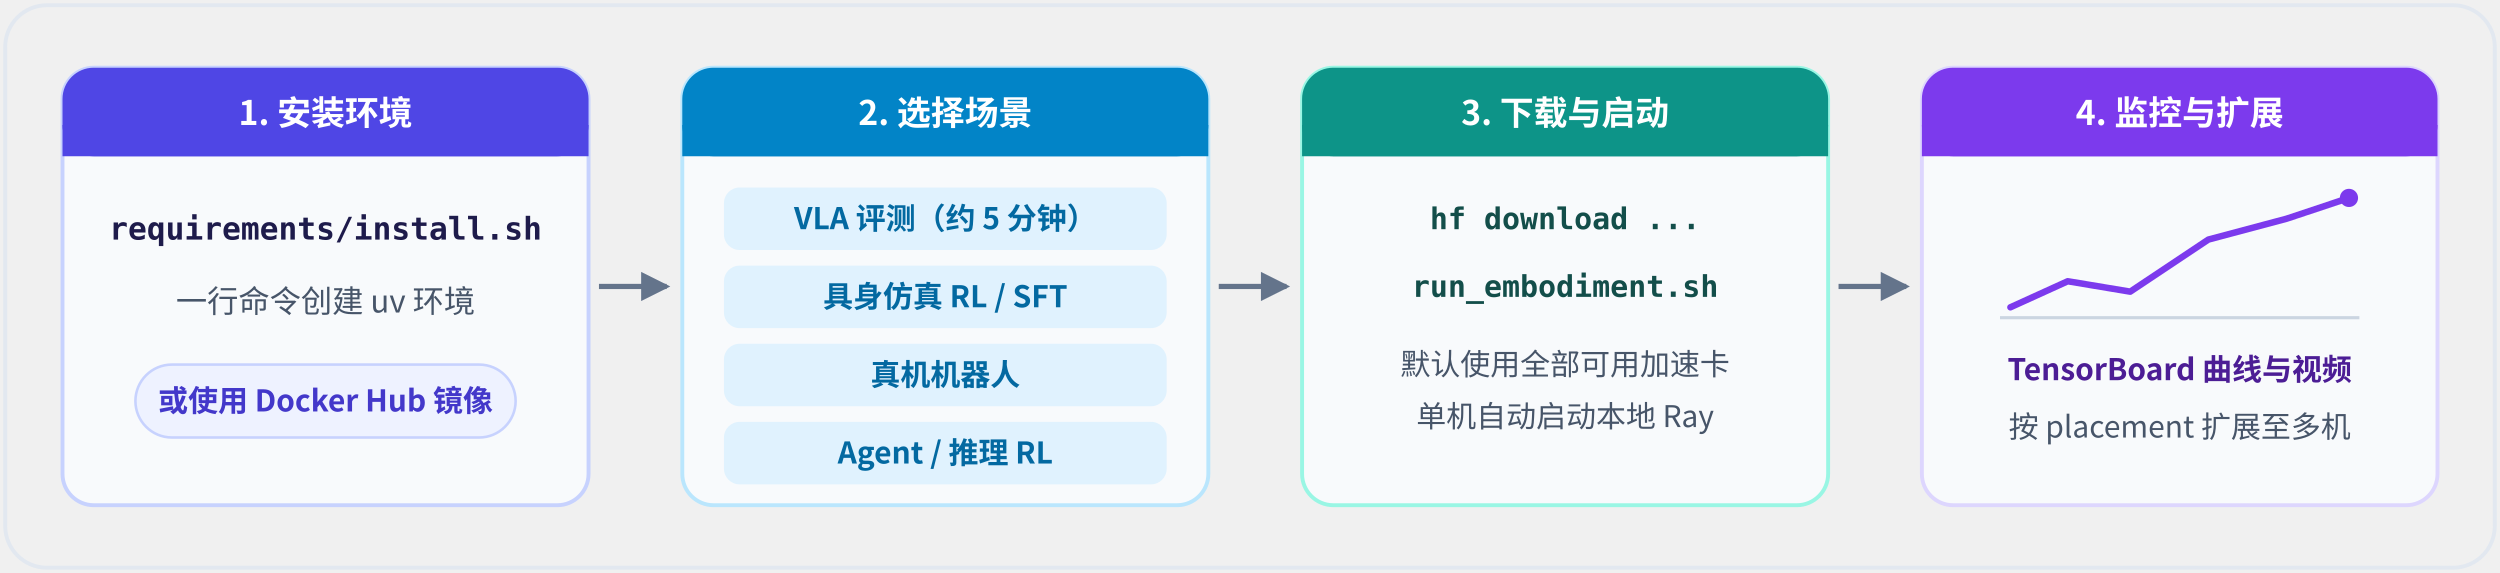
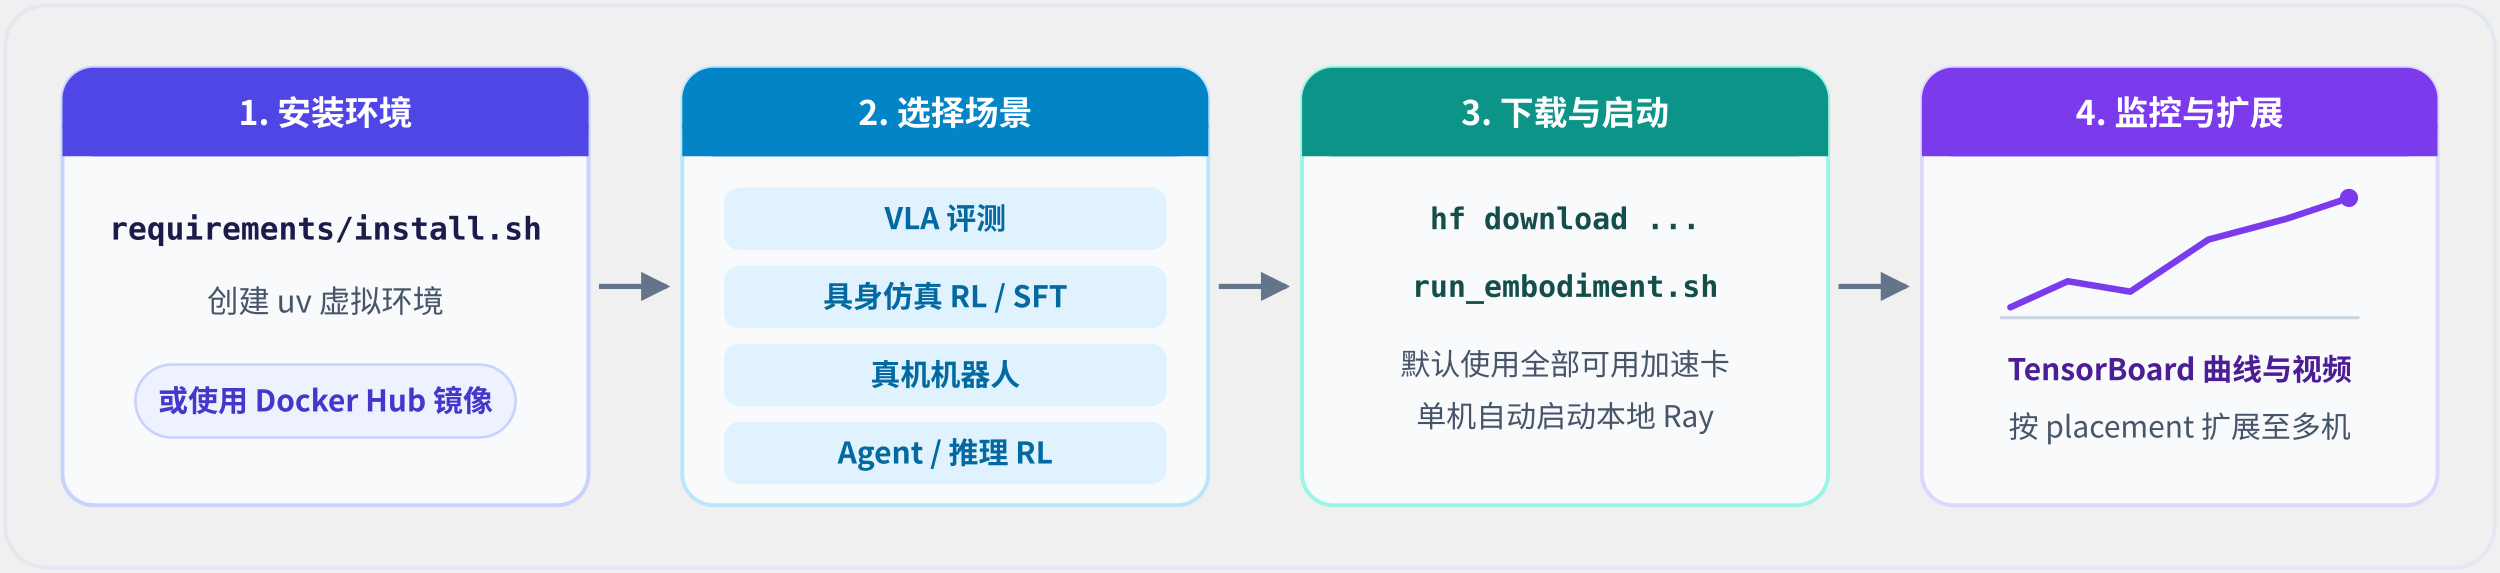
<svg xmlns="http://www.w3.org/2000/svg" viewBox="0 0 960 220" width="960" height="220" role="img" aria-label="RLinf 四步上手流程">
  <defs>
    <marker id="arrow" viewBox="0 0 10 10" refX="8" refY="5" markerWidth="7" markerHeight="7" orient="auto-start-reverse">
      <path d="M 1 1 L 9 5 L 1 9 z" fill="#64748b" />
    </marker>
  </defs>
  <rect x="2" y="2" width="956" height="216" rx="16" fill="none" stroke="#e2e8f0" stroke-width="1.5" />
  <g>
    <rect x="24" y="26" width="202" height="168" rx="12" fill="#f8fafc" stroke="#c7d2fe" stroke-width="1.5" />
    <rect x="24" y="26" width="202" height="34" rx="12" fill="#4f46e5" />
    <rect x="24" y="48" width="202" height="12" fill="#4f46e5" />
    <text x="125" y="48" text-anchor="middle" font-family="system-ui, -apple-system, 'PingFang SC', 'Noto Sans CJK SC', sans-serif" font-size="13" font-weight="700" fill="#ffffff">1. 安装环境</text>
    <text x="125" y="92" text-anchor="middle" font-family="ui-monospace, SFMono-Regular, Menlo, monospace" font-size="12" font-weight="600" fill="#1e1b4b">requirements/install.sh</text>
-     <text x="125" y="120" text-anchor="middle" font-family="system-ui, -apple-system, 'PingFang SC', 'Noto Sans CJK SC', sans-serif" font-size="12" fill="#475569">一行命令创建 uv 环境</text>
+     <text x="125" y="120" text-anchor="middle" font-family="system-ui, -apple-system, 'PingFang SC', 'Noto Sans CJK SC', sans-serif" font-size="12" fill="#475569">创建 uv 虚拟环境</text>
    <rect x="52" y="140" width="146" height="28" rx="14" fill="#eef2ff" stroke="#c7d2fe" />
    <text x="125" y="158" text-anchor="middle" font-family="system-ui, -apple-system, 'PingFang SC', 'Noto Sans CJK SC', sans-serif" font-size="11.5" font-weight="600" fill="#4338ca">或使用 Docker Hub 镜像</text>
  </g>
  <line x1="230" y1="110" x2="256" y2="110" stroke="#64748b" stroke-width="2" marker-end="url(#arrow)" />
  <g>
    <rect x="262" y="26" width="202" height="168" rx="12" fill="#f8fafc" stroke="#bae6fd" stroke-width="1.5" />
    <rect x="262" y="26" width="202" height="34" rx="12" fill="#0284c7" />
    <rect x="262" y="48" width="202" height="12" fill="#0284c7" />
    <text x="363" y="48" text-anchor="middle" font-family="system-ui, -apple-system, 'PingFang SC', 'Noto Sans CJK SC', sans-serif" font-size="13" font-weight="700" fill="#ffffff">2. 选择场景</text>
    <rect x="278" y="72" width="170" height="24" rx="6" fill="#e0f2fe" />
-     <text x="363" y="88" text-anchor="middle" font-family="system-ui, -apple-system, 'PingFang SC', 'Noto Sans CJK SC', sans-serif" font-size="11.5" font-weight="600" fill="#0369a1">VLA 评测（约 5 分钟）</text>
+     <text x="363" y="88" text-anchor="middle" font-family="system-ui, -apple-system, 'PingFang SC', 'Noto Sans CJK SC', sans-serif" font-size="11.5" font-weight="600" fill="#0369a1">VLA 评测</text>
    <rect x="278" y="102" width="170" height="24" rx="6" fill="#e0f2fe" />
    <text x="363" y="118" text-anchor="middle" font-family="system-ui, -apple-system, 'PingFang SC', 'Noto Sans CJK SC', sans-serif" font-size="11.5" font-weight="600" fill="#0369a1">具身仿真 RL / SFT</text>
    <rect x="278" y="132" width="170" height="24" rx="6" fill="#e0f2fe" />
    <text x="363" y="148" text-anchor="middle" font-family="system-ui, -apple-system, 'PingFang SC', 'Noto Sans CJK SC', sans-serif" font-size="11.5" font-weight="600" fill="#0369a1">真机机器人</text>
    <rect x="278" y="162" width="170" height="24" rx="6" fill="#e0f2fe" />
    <text x="363" y="178" text-anchor="middle" font-family="system-ui, -apple-system, 'PingFang SC', 'Noto Sans CJK SC', sans-serif" font-size="11.5" font-weight="600" fill="#0369a1">Agent / 推理 RL</text>
  </g>
  <line x1="468" y1="110" x2="494" y2="110" stroke="#64748b" stroke-width="2" marker-end="url(#arrow)" />
  <g>
    <rect x="500" y="26" width="202" height="168" rx="12" fill="#f8fafc" stroke="#99f6e4" stroke-width="1.5" />
    <rect x="500" y="26" width="202" height="34" rx="12" fill="#0d9488" />
    <rect x="500" y="48" width="202" height="12" fill="#0d9488" />
    <text x="601" y="48" text-anchor="middle" font-family="system-ui, -apple-system, 'PingFang SC', 'Noto Sans CJK SC', sans-serif" font-size="13" font-weight="700" fill="#ffffff">3. 下载与启动</text>
    <text x="601" y="88" text-anchor="middle" font-family="ui-monospace, SFMono-Regular, Menlo, monospace" font-size="11.5" font-weight="600" fill="#134e4a">hf download ...</text>
    <text x="601" y="114" text-anchor="middle" font-family="ui-monospace, SFMono-Regular, Menlo, monospace" font-size="11.5" font-weight="600" fill="#134e4a">run_embodiment.sh</text>
    <text x="601" y="144" text-anchor="middle" font-family="system-ui, -apple-system, 'PingFang SC', 'Noto Sans CJK SC', sans-serif" font-size="11.5" fill="#475569">默认使用全部可用加速卡</text>
    <text x="601" y="164" text-anchor="middle" font-family="system-ui, -apple-system, 'PingFang SC', 'Noto Sans CJK SC', sans-serif" font-size="11.5" fill="#475569">单机自动启动本地 Ray</text>
  </g>
  <line x1="706" y1="110" x2="732" y2="110" stroke="#64748b" stroke-width="2" marker-end="url(#arrow)" />
  <g>
    <rect x="738" y="26" width="198" height="168" rx="12" fill="#f8fafc" stroke="#ddd6fe" stroke-width="1.5" />
    <rect x="738" y="26" width="198" height="34" rx="12" fill="#7c3aed" />
    <rect x="738" y="48" width="198" height="12" fill="#7c3aed" />
    <text x="837" y="48" text-anchor="middle" font-family="system-ui, -apple-system, 'PingFang SC', 'Noto Sans CJK SC', sans-serif" font-size="13" font-weight="700" fill="#ffffff">4. 监控与扩展</text>
    <polyline points="772,118 794,108 818,112 848,92 878,84 902,76" fill="none" stroke="#7c3aed" stroke-width="2.5" stroke-linecap="round" stroke-linejoin="round" />
    <circle cx="902" cy="76" r="3.5" fill="#7c3aed" />
    <line x1="768" y1="122" x2="906" y2="122" stroke="#cbd5e1" stroke-width="1.2" />
    <text x="837" y="146" text-anchor="middle" font-family="system-ui, -apple-system, 'PingFang SC', 'Noto Sans CJK SC', sans-serif" font-size="11.5" font-weight="600" fill="#4c1d95">TensorBoard 曲线与视频</text>
    <text x="837" y="168" text-anchor="middle" font-family="system-ui, -apple-system, 'PingFang SC', 'Noto Sans CJK SC', sans-serif" font-size="11.5" fill="#475569">按 placement 扩展至多机</text>
  </g>
</svg>
